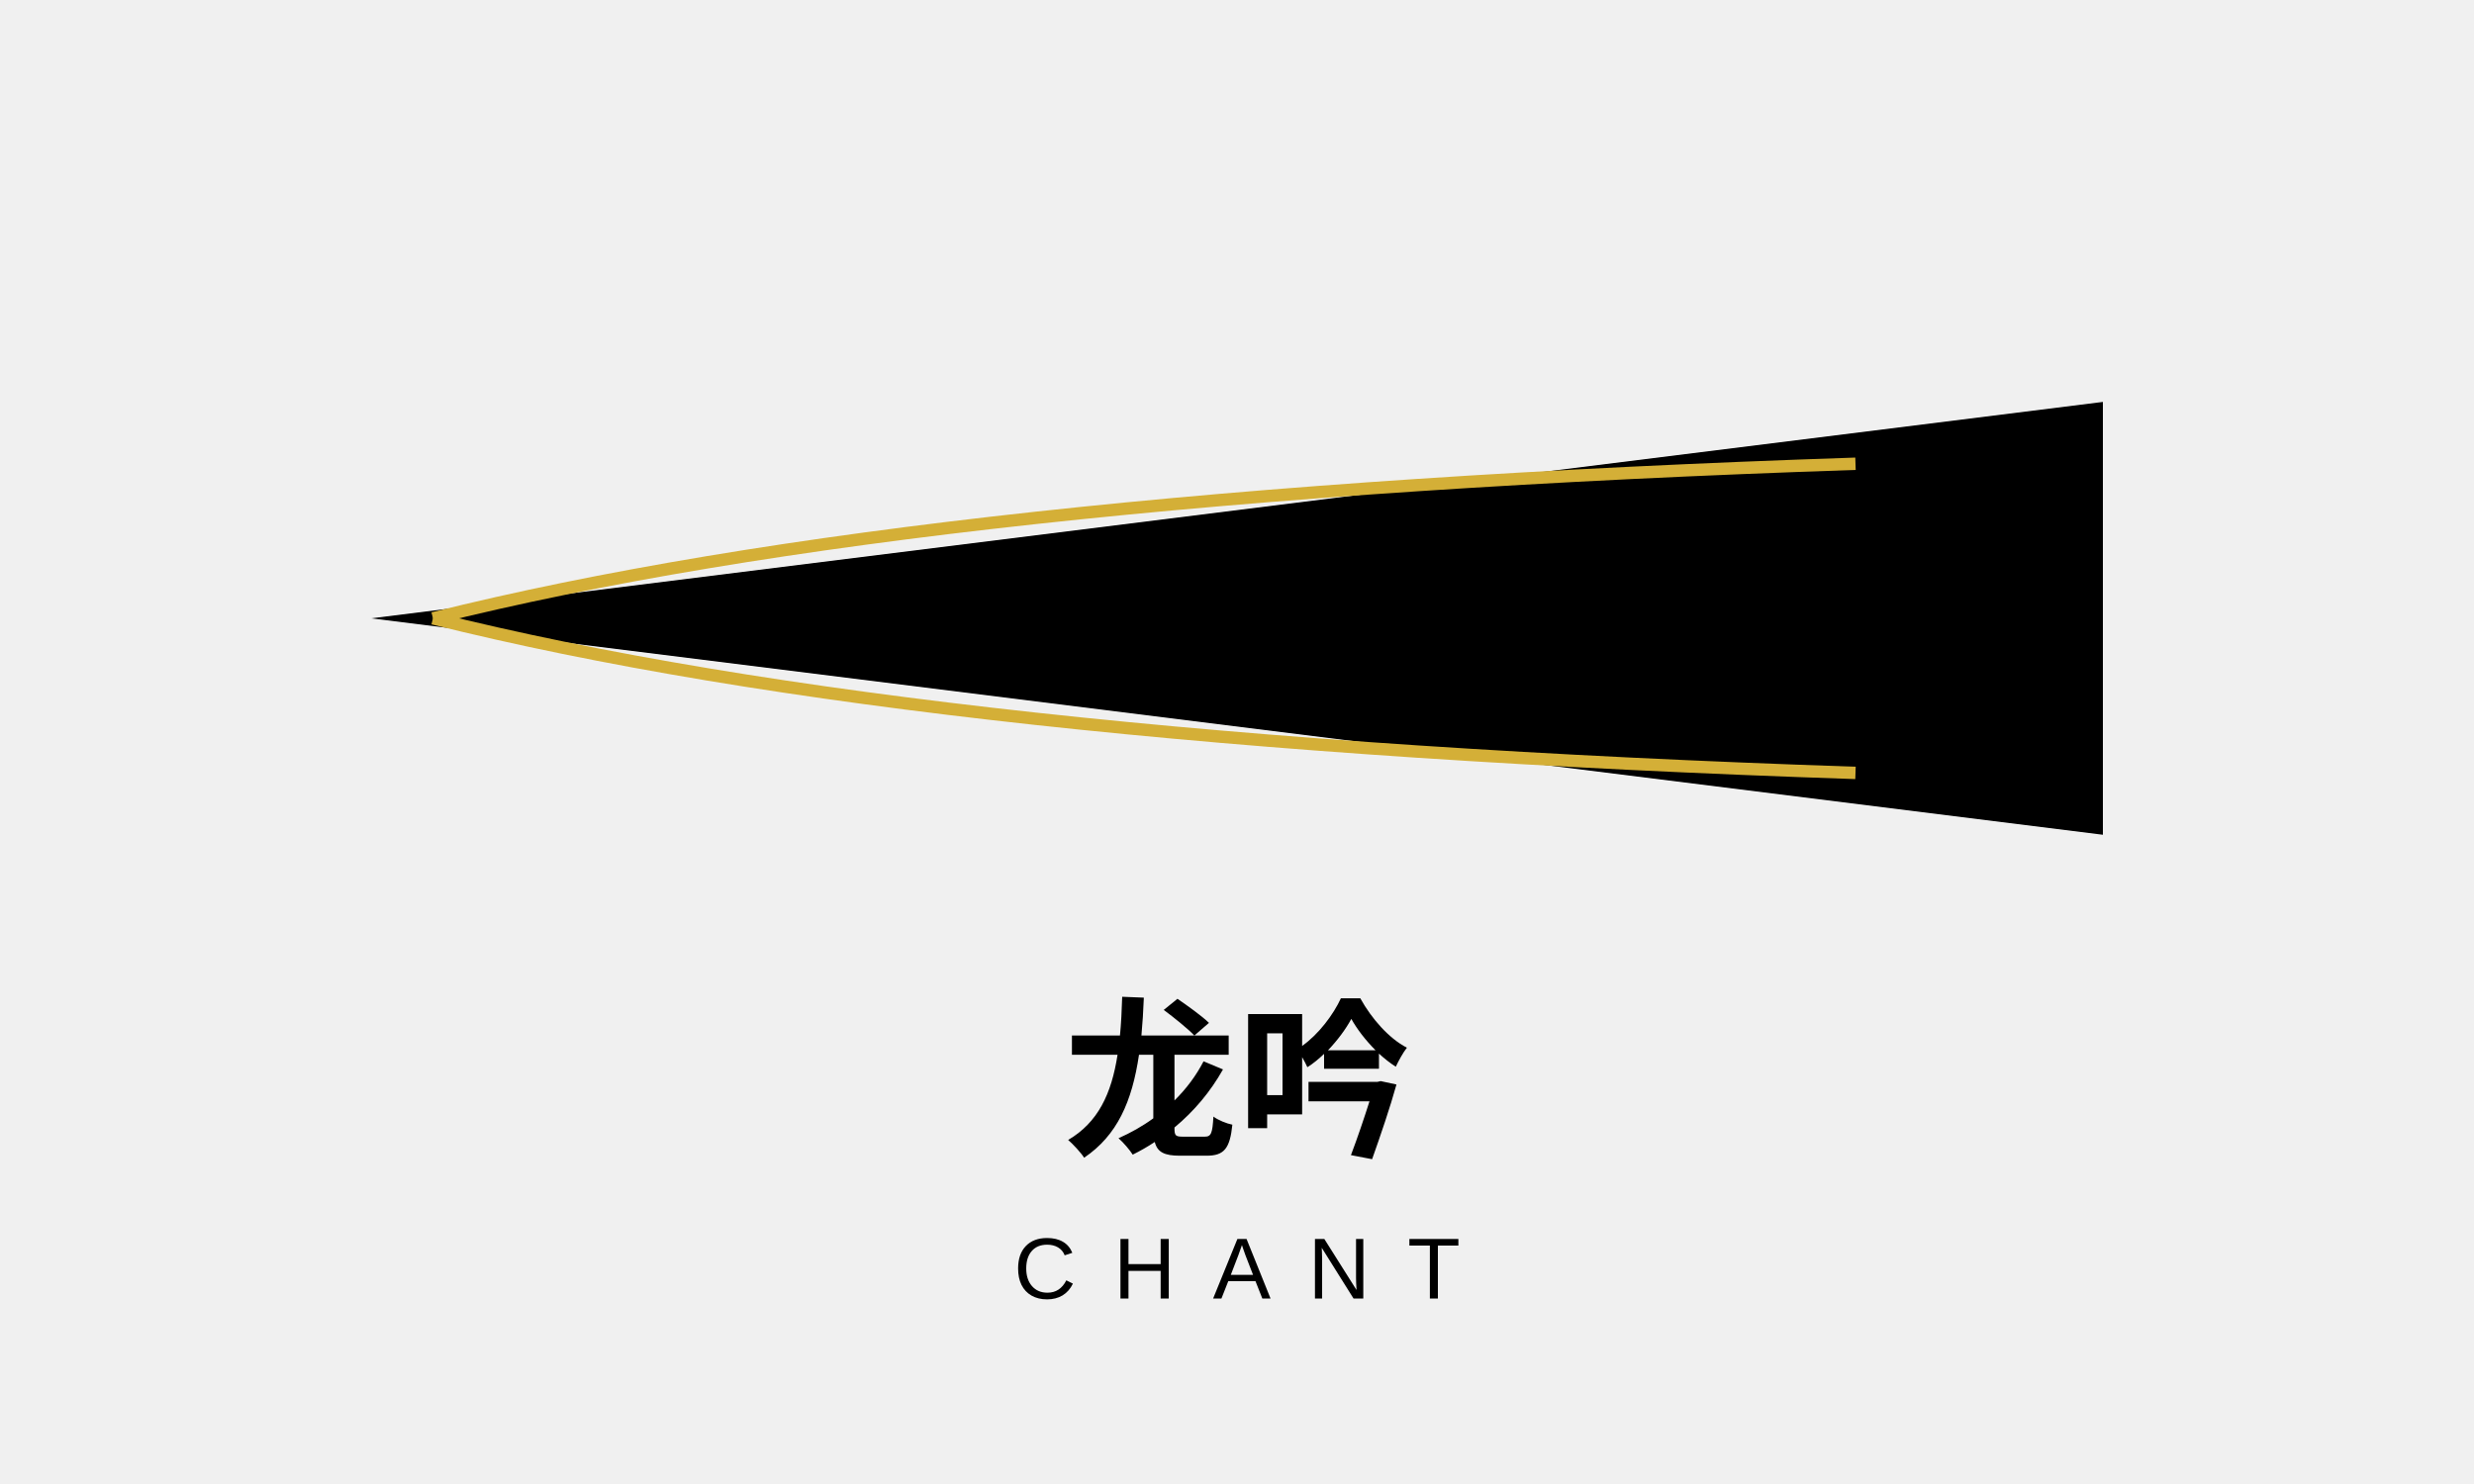
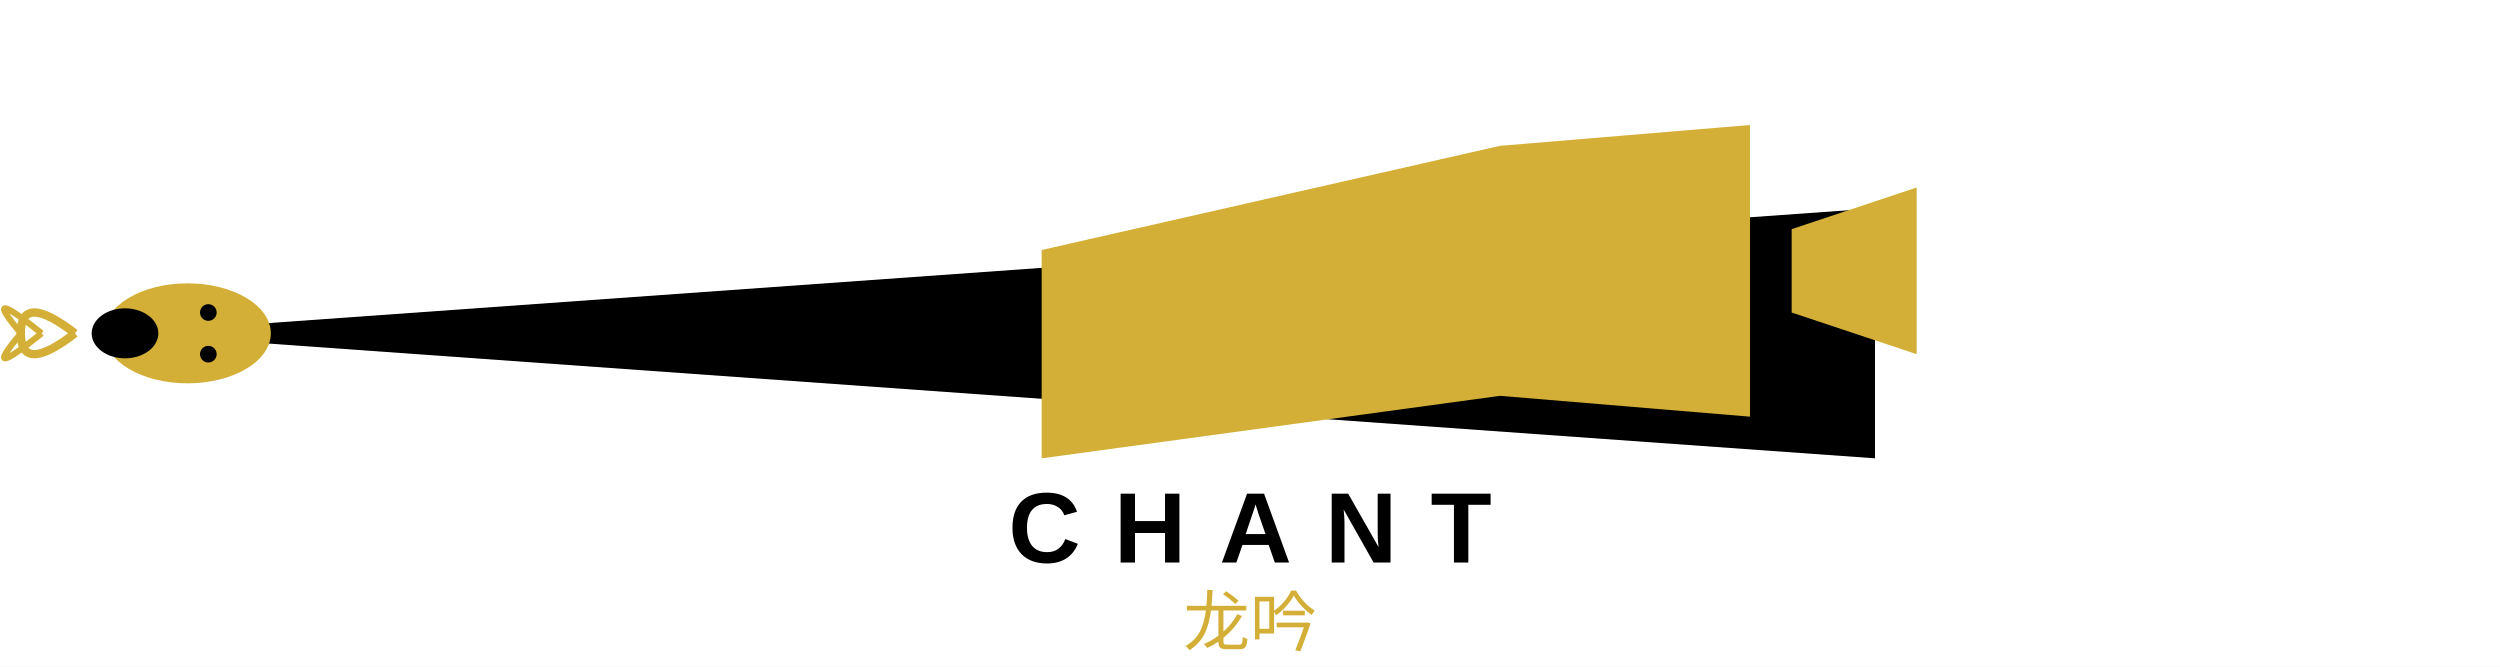
- <svg xmlns="http://www.w3.org/2000/svg" width="400" height="240" viewBox="0 0 400 240">
-   <defs>
-     <style>
-       .gold { fill: #D4AF37; }
-       .black { fill: #000000; }
-       .text-zh { font-family: 'PingFang SC', 'Microsoft YaHei', sans-serif; font-weight: bold; font-size: 28px; }
-       .text-en { font-family: Arial, sans-serif; font-size: 14px; letter-spacing: 6px; }
-     </style>
-   </defs>
-   <path class="black" d="M60,100 L340,65 L340,135 Z" />
-   <path d="M70,100 Q150,80 300,75" fill="none" stroke="#D4AF37" stroke-width="2" />
-   <path d="M70,100 Q150,120 300,125" fill="none" stroke="#D4AF37" stroke-width="2" />
-   <text x="200" y="185" text-anchor="middle" class="black text-zh">龙吟</text>
-   <text x="200" y="210" text-anchor="middle" class="black text-en">CHANT</text>
+ <svg xmlns="http://www.w3.org/2000/svg" width="600" height="160" viewBox="0 0 600 160">
+   <rect width="600" height="160" fill="white" />
+   <path fill="#000000" d="M30,80 L450,50 L450,110 Z" />
+   <path fill="#D4AF37" d="M250,60 L360,35 L420,30 L420,100 L360,95 L250,110 Z" />
+   <path fill="#D4AF37" d="M430,55 L460,45 L460,85 L430,75 Z" />
+   <ellipse cx="45" cy="80" rx="20" ry="12" fill="#D4AF37" />
+   <ellipse cx="30" cy="80" rx="8" ry="6" fill="#000000" />
+   <circle cx="50" cy="75" r="2" fill="#000000" />
+   <circle cx="50" cy="85" r="2" fill="#000000" />
+   <path fill="none" stroke="#D4AF37" stroke-width="2" d="M18,80 Q5,70 5,80 Q5,90 18,80" />
+   <path fill="none" stroke="#D4AF37" stroke-width="1.5" d="M10,80 Q-5,68 5,80 Q-5,92 10,80" />
+   <text x="300" y="135" text-anchor="middle" font-family="Arial, sans-serif" font-size="24" font-weight="bold" letter-spacing="8" fill="#000000">CHANT</text>
+   <text x="300" y="155" text-anchor="middle" font-family="Microsoft YaHei, sans-serif" font-size="16" fill="#D4AF37">龙吟</text>
</svg>
